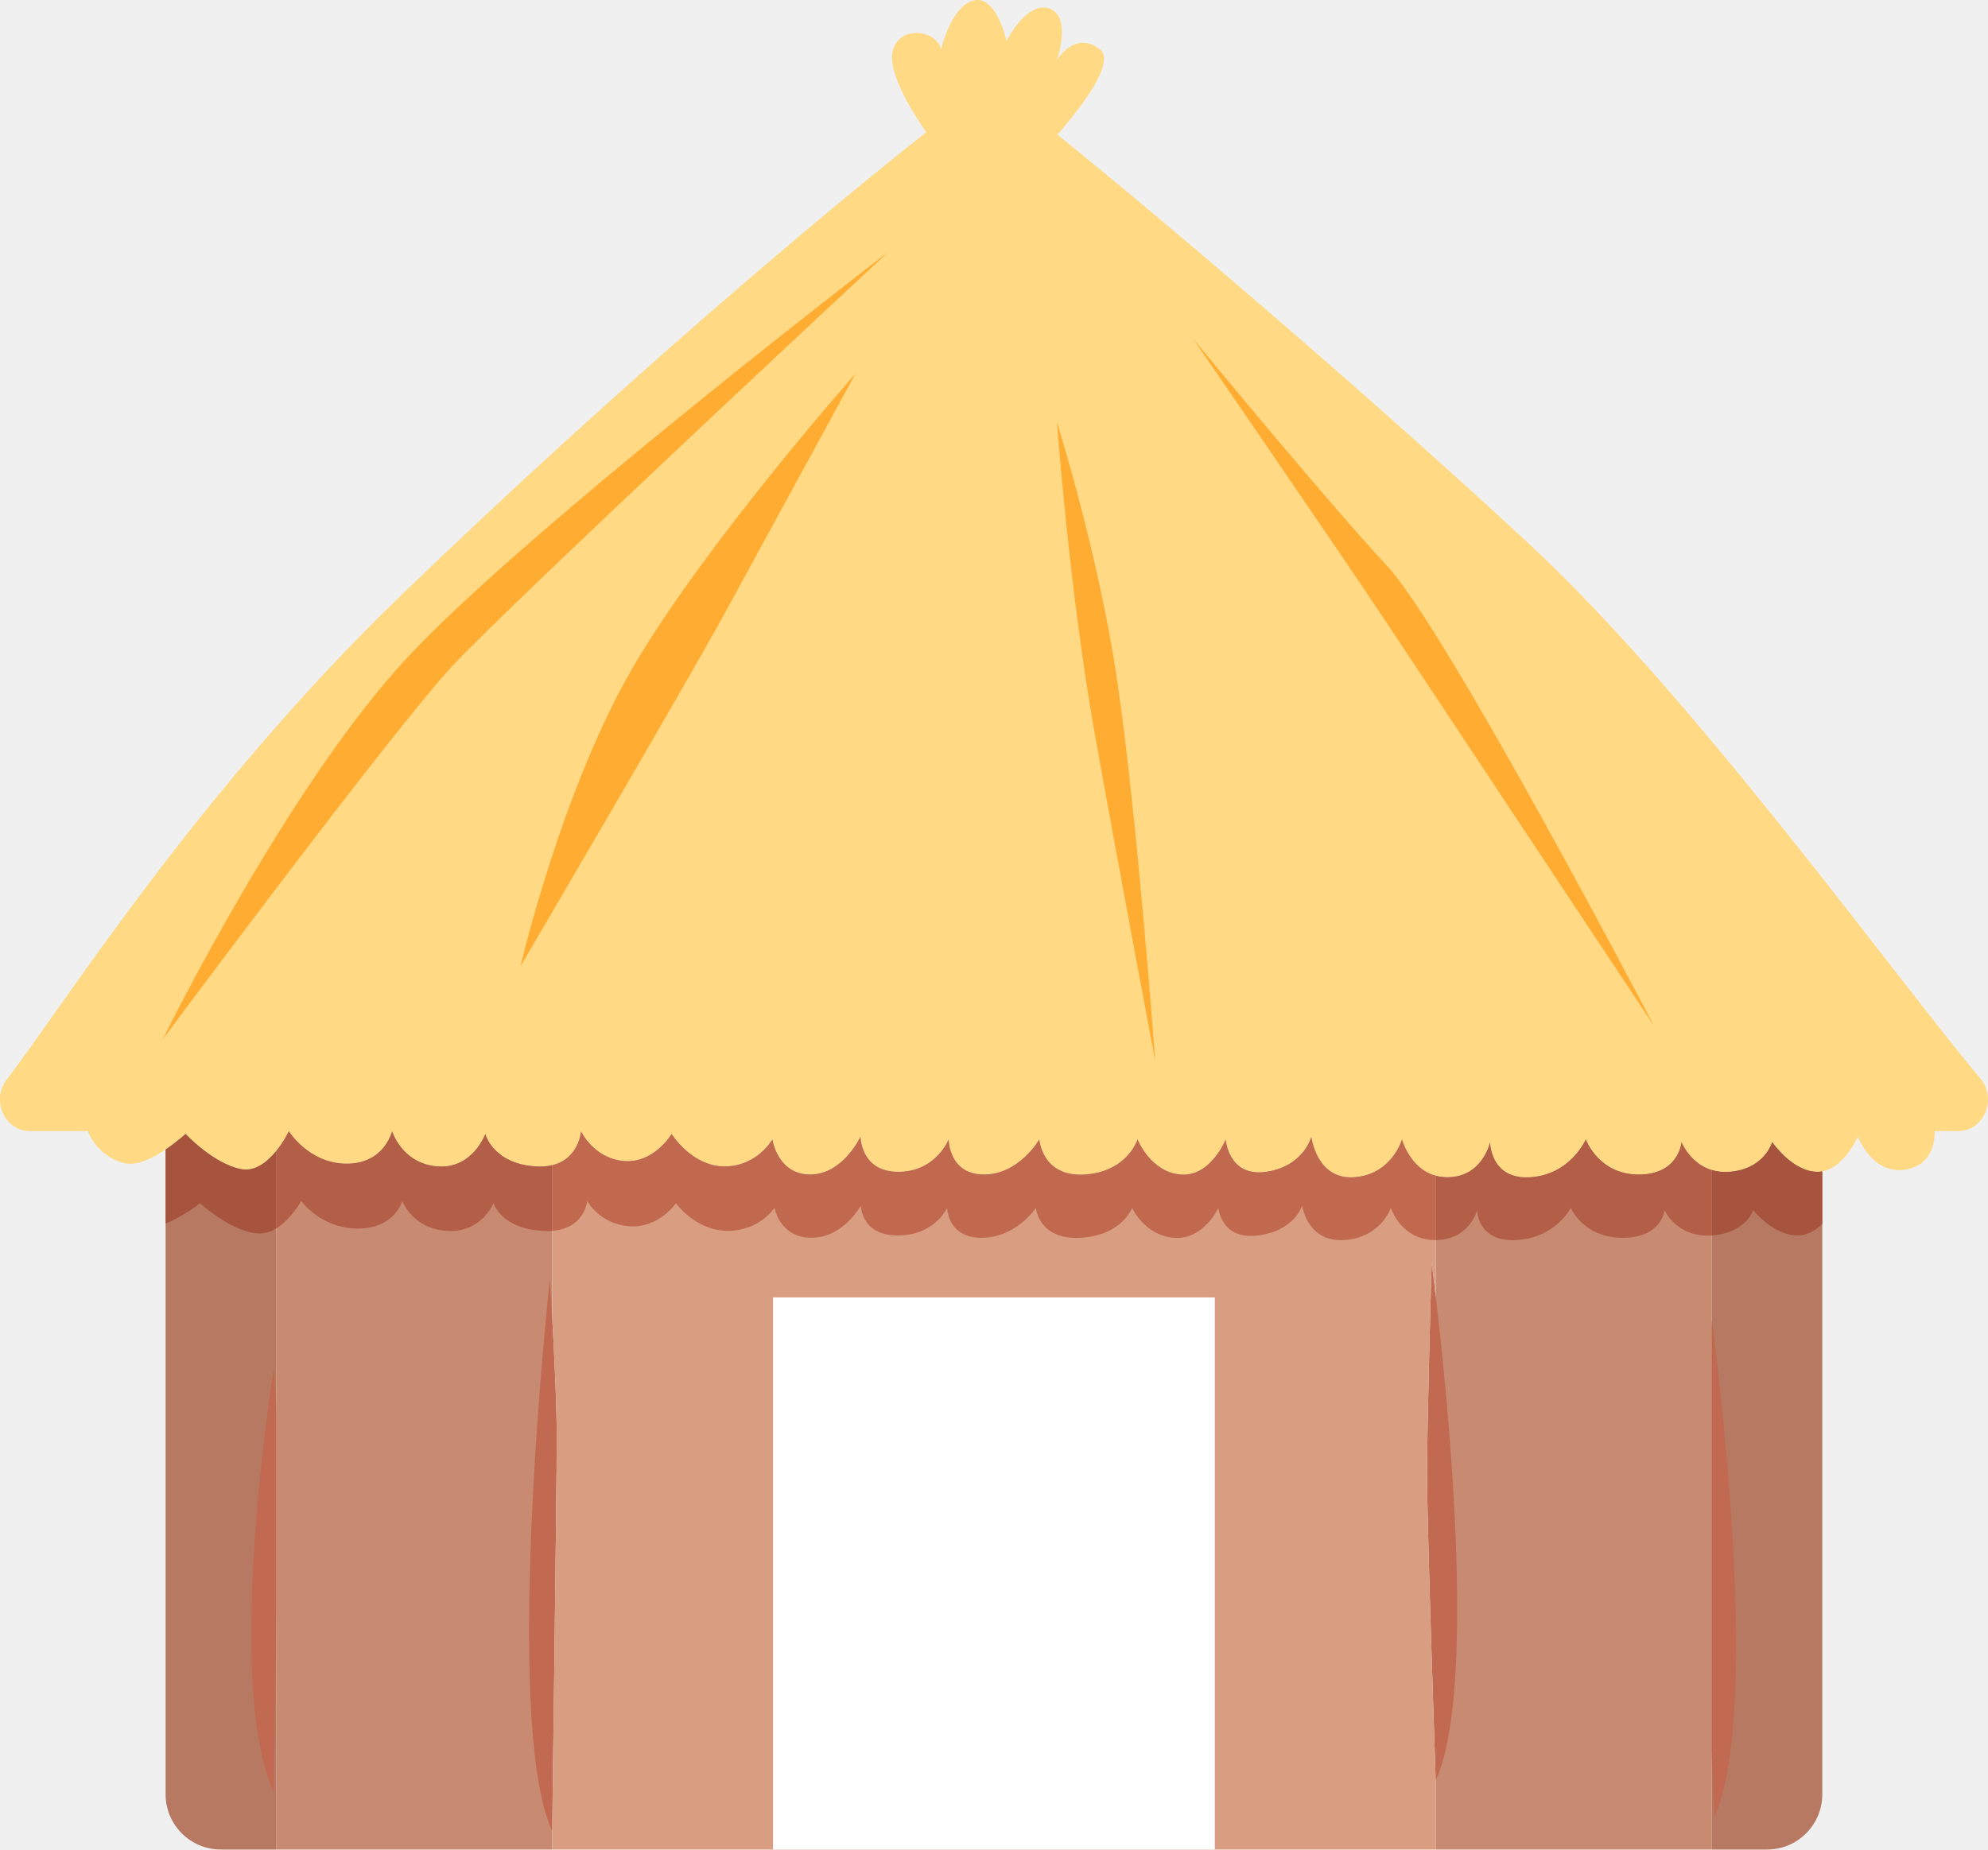
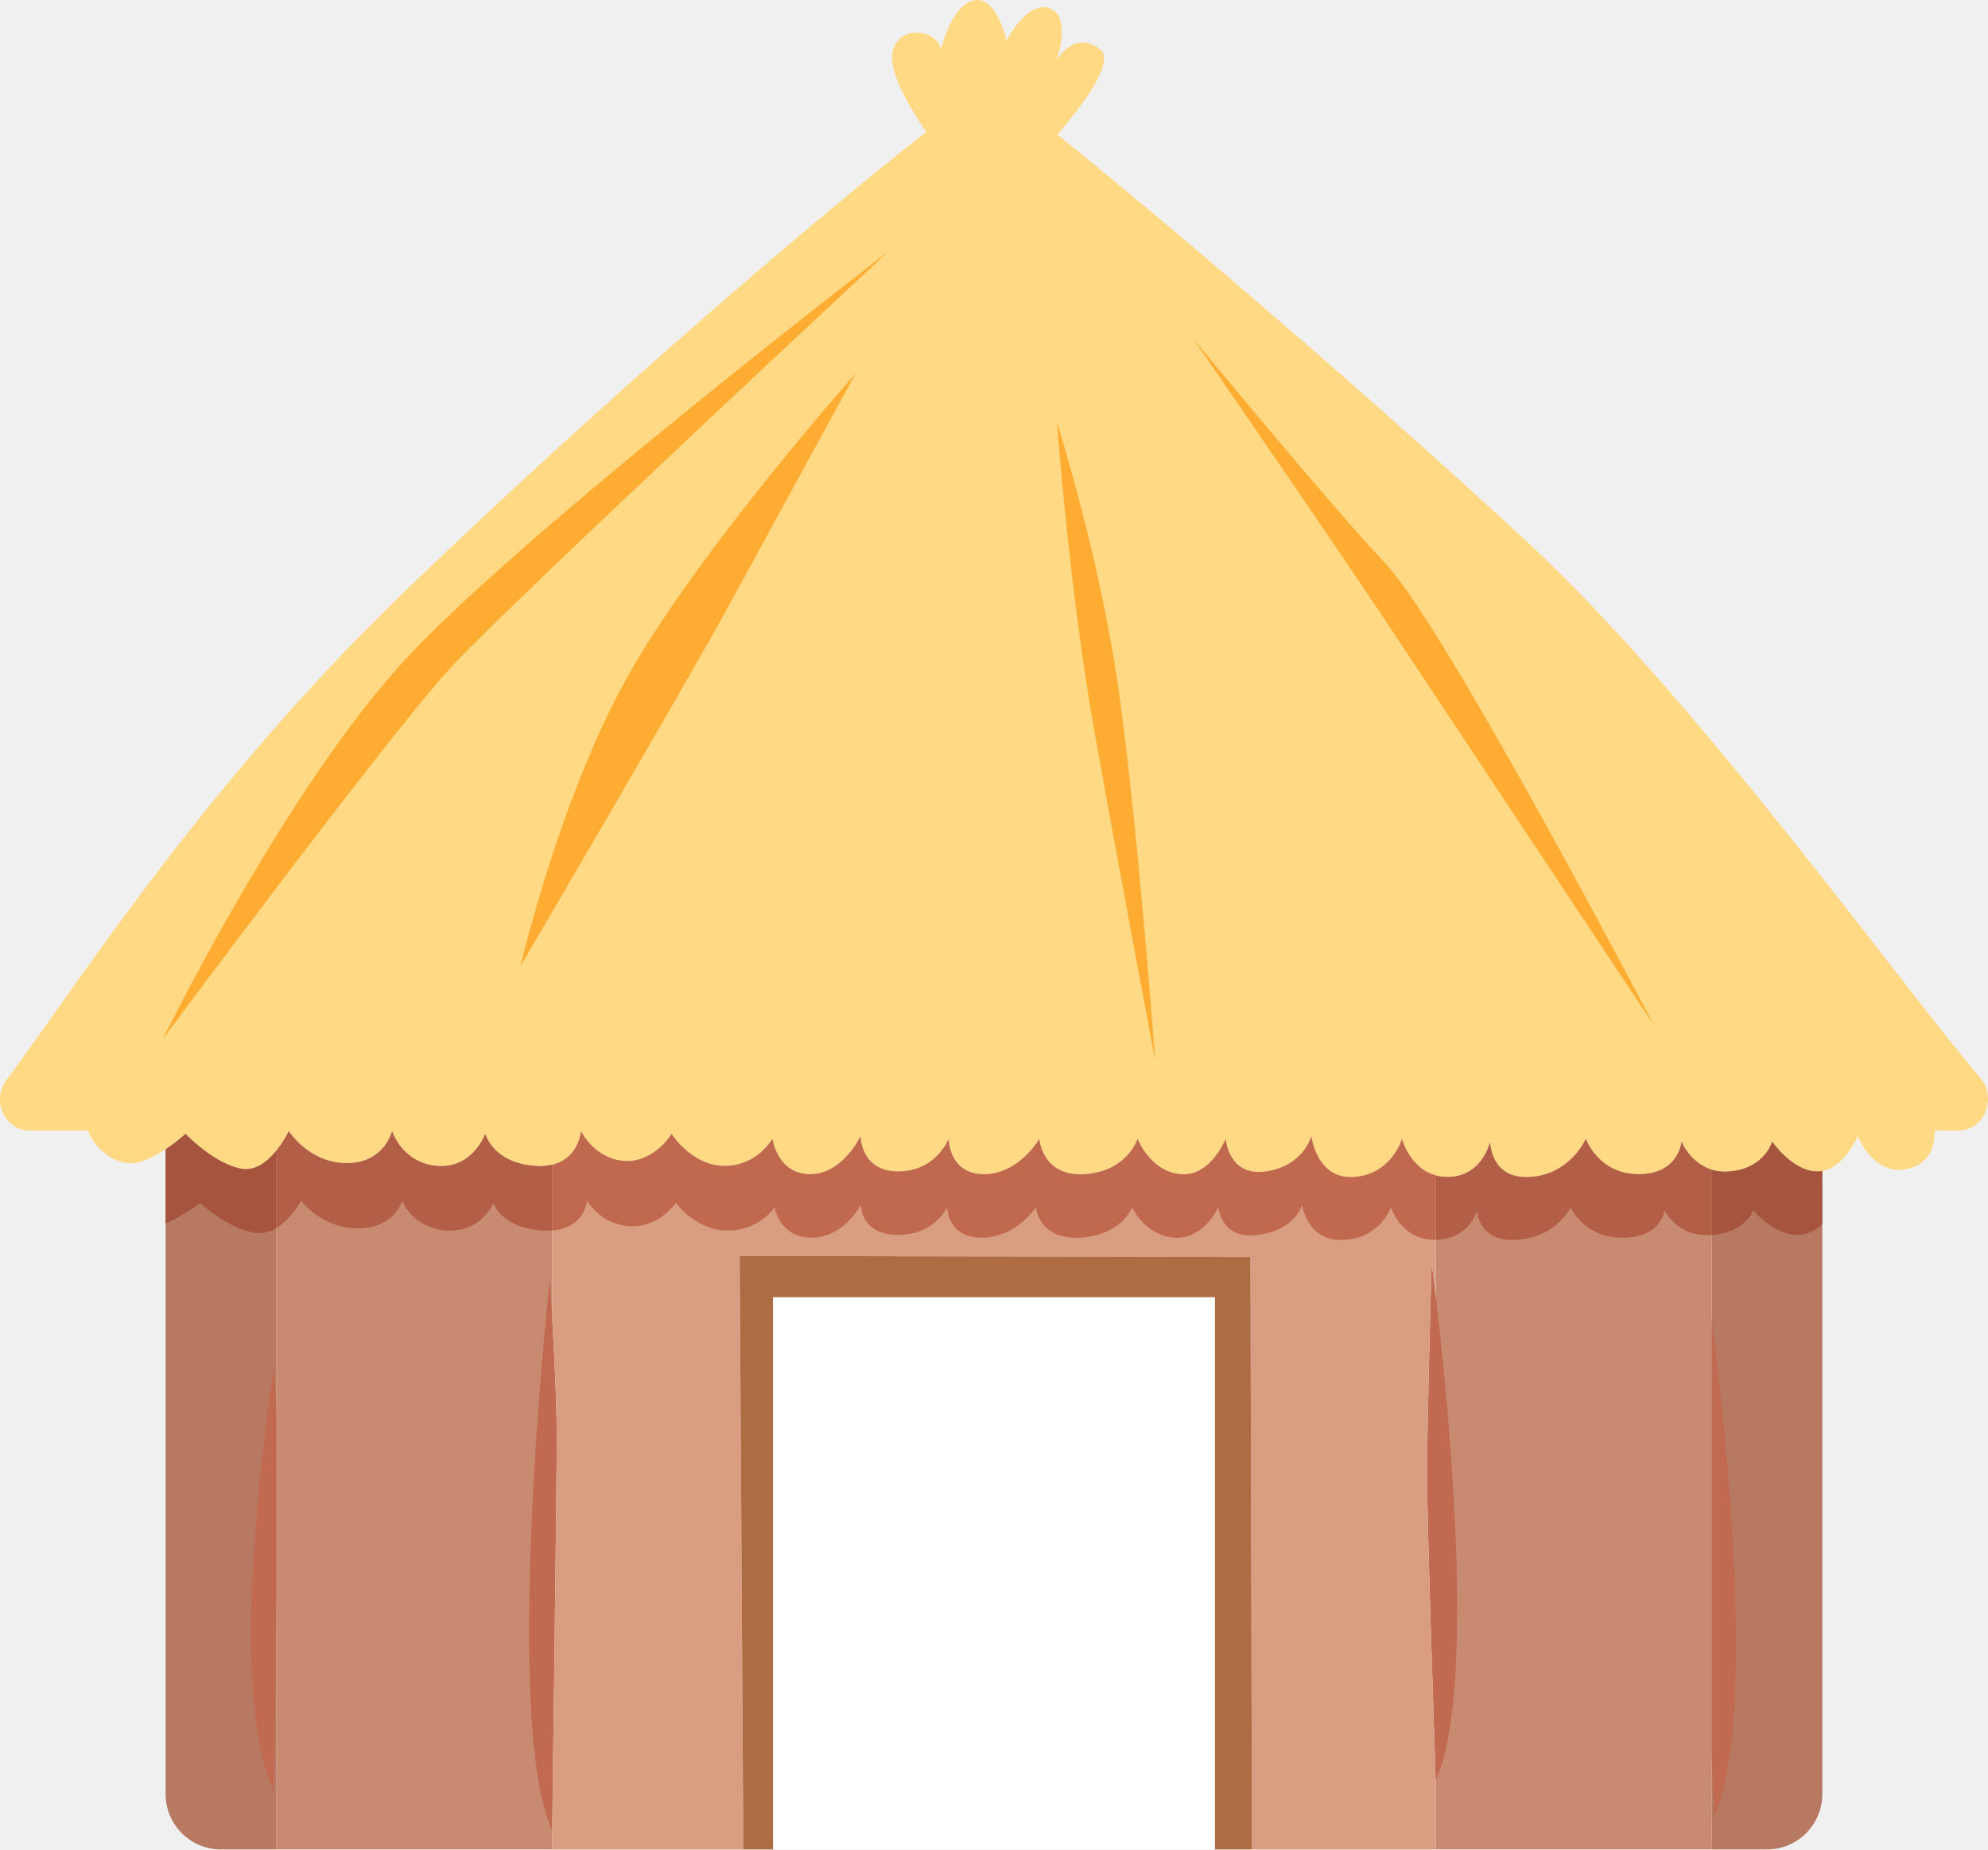
- <svg xmlns="http://www.w3.org/2000/svg" viewBox="0 0 36 33.5">
-   <path d="M4.999 33.5h-1a1 1 0 0 1-1-1V20.82c.206-.139.361-.282.361-.282s.502.539 1.003.637c.259.051.481-.134.636-.324V33.5Zm27 0h-1V21.192a.864.864 0 0 0 .318.032c.639-.049.775-.539.775-.539s.365.539.821.539a.491.491 0 0 0 .086-.008V32.5a1 1 0 0 1-1 1Z" fill="#b77961" />
-   <path d="M4.957 24.792s-.917 5.667 0 7.667c0 0 .083-4.792.083-5.792s-.083-1.875-.083-1.875Zm26.042-.875s.958 7 .042 9c0 0-.241-5.5-.241-6.5s.199-2.5.199-2.5Z" fill="#c16a51" />
-   <path d="M9.999 33.5h-5V20.851c.145-.178.231-.362.231-.362s.365.588 1.049.588c.684 0 .821-.588.821-.588s.182.588.821.637c.639.049.867-.588.867-.588s.137.539.912.588a1.03 1.03 0 0 0 .299-.022V33.5Zm21 0h-5V21.295a.815.815 0 0 0 .21.027c.639 0 .775-.637.775-.637s0 .686.73.637c.73-.049 1.003-.686 1.003-.686s.228.637.958.637.775-.588.775-.588.15.388.549.507V33.5Z" fill="#c88b72" />
-   <path d="M9.957 23.167s-.875 8 .042 10c0 0 .083-6.125.083-7.125s-.125-2.875-.125-2.875Zm15.968-.292s.991 7.375.074 9.375c0 0-.157-4.542-.157-5.542s.083-3.833.083-3.833Z" fill="#c16a51" />
-   <path fill="#D99E82" d="M9.999 33.167s.083-6.125.083-7.125c0-.611-.047-1.549-.083-2.186v-2.752c.489-.117.522-.615.522-.615s.228.49.775.539c.547.049.866-.49.866-.49s.365.588.958.588.867-.49.867-.49.091.637.684.637c.593 0 .912-.686.912-.686s0 .637.684.637.912-.588.912-.588 0 .637.639.637 1.003-.637 1.003-.637.046.686.821.637c.775-.049.958-.637.958-.637s.228.588.775.637c.547.049.821-.637.821-.637s.046.686.73.588c.684-.098.821-.637.821-.637s.091.784.775.735c.684-.049.866-.686.866-.686s.144.541.624.662l-.013-.003v2.176c-.044-.375-.074-.596-.074-.596s-.083 2.833-.083 3.833.157 5.542.157 5.542v1.25h-16v-.333ZM3.36 20.538s-.155.143-.361.282c.206-.139.361-.282.361-.282Zm6.628.569-.006.001.006-.001Zm20.462-.422s.11.283.39.44c-.281-.157-.39-.44-.39-.44Z" />
-   <path fill="#FFD983" d="M16.175.89c.148-.437.775-.343.867 0 0 0 .182-.784.593-.882.41-.098.593.735.593.735s.365-.735.775-.588c.41.147.137.931.137.931s.319-.539.775-.196c.295.222-.305 1.016-.767 1.55 1.867 1.501 5.566 4.652 8.521 7.392 3.041 2.821 6.631 7.847 8.193 9.703.309.367.063.951-.398.951h-.429c.001.243-.073.595-.48.689-.638.147-.912-.588-.912-.588s-.274.637-.73.637c-.456 0-.821-.539-.821-.539s-.136.49-.775.539c-.639.049-.867-.539-.867-.539s-.045.588-.775.588-.958-.637-.958-.637-.273.637-1.003.686c-.73.049-.73-.637-.73-.637s-.136.637-.775.637-.821-.686-.821-.686-.182.637-.866.686c-.684.049-.775-.735-.775-.735s-.137.539-.821.637c-.684.098-.73-.588-.73-.588s-.274.686-.821.637c-.547-.049-.775-.637-.775-.637s-.183.588-.958.637c-.775.049-.821-.637-.821-.637s-.364.637-1.003.637c-.639 0-.639-.637-.639-.637s-.228.588-.912.588-.684-.637-.684-.637-.319.686-.912.686-.684-.637-.684-.637-.274.49-.867.49-.958-.588-.958-.588-.319.539-.866.49c-.547-.049-.775-.539-.775-.539s-.046.686-.821.637c-.775-.049-.912-.588-.912-.588s-.228.637-.867.588c-.639-.049-.821-.637-.821-.637s-.137.588-.821.588c-.684 0-1.049-.588-1.049-.588s-.366.784-.867.686c-.501-.098-1.003-.637-1.003-.637s-.638.588-1.049.539c-.265-.032-.586-.246-.72-.591H.536c-.449 0-.7-.554-.416-.928 1.091-1.433 3.487-5.248 7.162-8.794 3.84-3.705 7.632-6.91 9.491-8.367-.284-.412-.724-1.135-.598-1.507Z" />
-   <path d="M3.36 20.538s.502.539 1.003.637c.259.051.481-.134.636-.324v1.4a.573.573 0 0 1-.393.085c-.491-.084-.982-.542-.982-.542s-.305.237-.625.37V20.82c.206-.139.361-.282.361-.282Zm27.639.654a.864.864 0 0 0 .318.032c.639-.049.775-.539.775-.539s.365.539.821.539a.491.491 0 0 0 .086-.008v.955c-.117.108-.262.206-.446.207-.447 0-.804-.458-.804-.458s-.133.412-.75.457v-1.185Z" fill="#a6543d" />
-   <path d="M9.999 21.104v1.19a1.349 1.349 0 0 1-.169.001c-.759-.042-.893-.5-.893-.5s-.223.542-.848.5c-.625-.042-.804-.542-.804-.542s-.134.5-.804.5-1.027-.5-1.027-.5-.178.332-.455.498v-1.4c.145-.178.231-.362.231-.362s.365.588 1.049.588c.684 0 .821-.588.821-.588s.182.588.821.637c.639.049.867-.588.867-.588s.137.539.912.588a1.04 1.04 0 0 0 .282-.018l.017-.004Zm16 .191.013.003c.06.015.126.024.197.024.639 0 .775-.637.775-.637s0 .686.73.637c.73-.049 1.003-.686 1.003-.686s.228.637.958.637.775-.588.775-.588.109.283.39.44a.76.76 0 0 0 .159.067v1.185l-.009.001c-.625.042-.848-.458-.848-.458s-.044.5-.759.5-.938-.542-.938-.542-.268.541-.982.583c-.714.041-.714-.542-.714-.542s-.133.537-.75.542v-1.166Z" fill="#b35e46" />
-   <path fill="#C1694F" d="M25.99 22.461c-.624 0-.803-.583-.803-.583s-.178.541-.848.583c-.67.042-.759-.625-.759-.625s-.133.459-.803.542c-.669.083-.714-.5-.714-.5s-.267.584-.803.542c-.536-.042-.759-.542-.759-.542s-.179.5-.938.542c-.759.041-.804-.542-.804-.542s-.357.542-.982.542-.625-.542-.625-.542-.223.5-.893.5-.67-.542-.67-.542-.313.583-.893.583c-.581 0-.67-.542-.67-.542s-.268.417-.848.417c-.581 0-.938-.5-.938-.5s-.312.459-.848.417c-.536-.041-.759-.458-.759-.458s-.037.494-.634.541v-1.19c.489-.117.522-.615.522-.615s.228.49.775.539c.547.049.866-.49.866-.49s.365.588.958.588.867-.49.867-.49.091.637.684.637c.593 0 .912-.686.912-.686s0 .637.684.637.912-.588.912-.588 0 .637.639.637 1.003-.637 1.003-.637.046.686.821.637c.775-.049.958-.637.958-.637s.228.588.775.637c.547.049.821-.637.821-.637s.046.686.73.588c.684-.098.821-.637.821-.637s.091.784.775.735c.684-.049.866-.686.866-.686s.142.534.614.66l-.003-.001v1.166h-.009Zm4.85-1.336c-.281-.157-.39-.44-.39-.44a.96.96 0 0 0 .39.44Z" />
-   <path fill="#fff" d="M13.999 23.5h8v10h-8v-10Z" data-player="true" />
-   <path fill="#FFAC33" d="M16.084 4.564s-6.522 4.997-8.711 7.349c-2.189 2.352-4.424 6.909-4.424 6.909s4.15-5.586 5.245-6.762c1.095-1.175 7.89-7.496 7.89-7.496Zm5.519 1.568s2.417 2.94 3.512 4.115c1.095 1.176 4.834 8.33 4.834 8.33s-3.512-5.293-4.743-7.154c-.897-1.355-3.603-5.291-3.603-5.291Zm-6.112.637S12.8 9.807 11.477 12.06c-1.304 2.225-2.051 5.44-2.051 5.44s2.957-5.034 3.74-6.468l2.325-4.263Zm3.649.882s.224 3.052.684 5.634c.41 2.303 1.095 5.929 1.095 5.929s-.319-4.362-.684-6.86c-.34-2.323-1.095-4.703-1.095-4.703Z" />
+ <svg xmlns="http://www.w3.org/2000/svg" viewBox="0 0 36 33.498">
+   <path fill="#b77961" d="M4.999 33.498h-1c-.552 0-1-.45-1-1v-11.68c.206-.14.361-.28.361-.28s.502.53 1.003.63c.259.05.481-.13.636-.32v12.65Zm27 0h-1v-12.31c.103.03.211.04.318.03.639-.05.775-.54.775-.54s.365.54.821.54c.029 0 .058 0 .086-.01v11.29c0 .55-.447 1-1 1Z" />
+   <path fill="#c16a51" d="M4.957 24.788s-.917 5.67 0 7.67c0 0 .083-4.8.083-5.8s-.083-1.87-.083-1.87Zm26.042-.88s.958 7 .042 9c0 0-.241-5.5-.241-6.5s.199-2.5.199-2.5Z" />
+   <path fill="#c88b72" d="M9.999 33.498h-5v-12.65c.145-.18.231-.36.231-.36s.365.58 1.049.58c.684 0 .821-.58.821-.58s.182.58.821.63c.639.05.867-.58.867-.58s.137.53.912.58c.1.01.201 0 .299-.02v12.4Zm21 0h-5v-12.21a.75.75 0 0 0 .21.03c.639 0 .775-.64.775-.64s0 .69.73.64c.73-.05 1.003-.69 1.003-.69s.228.64.958.64.775-.59.775-.59.15.39.549.51v12.31Z" />
+   <path fill="#c16a51" d="M9.957 23.158s-.875 8 .042 10c0 0 .083-6.12.083-7.12s-.125-2.88-.125-2.88Zm15.968-.29s.991 7.38.074 9.38c0 0-.157-4.54-.157-5.54s.083-3.84.083-3.84Z" />
+   <path fill="#D99E82" d="M9.999 33.158s.083-6.12.083-7.12c0-.61-.047-1.55-.083-2.19v-2.75c.489-.12.522-.61.522-.61s.228.49.775.54c.547.04.866-.49.866-.49s.365.58.958.58.867-.49.867-.49.091.64.684.64c.593 0 .912-.69.912-.69s0 .64.684.64.912-.59.912-.59 0 .64.639.64 1.003-.64 1.003-.64.046.69.821.64c.775-.05.958-.64.958-.64s.228.59.775.64c.547.05.821-.64.821-.64s.046.69.73.59c.684-.1.821-.64.821-.64s.091.79.775.74c.684-.05.866-.69.866-.69s.144.54.624.67l-.013-.01v2.18c-.044-.38-.074-.6-.074-.6s-.083 2.84-.083 3.84.157 5.54.157 5.54v1.25h-3.328l-.027-10.73-9.25-.02.067 10.75H9.999v-.34Zm20.451-12.48s.11.29.39.44c-.281-.15-.39-.44-.39-.44Z" />
+   <path d="m13.394 22.748 9.25.02.027 10.73h-.672v-10h-8v10h-.538l-.067-10.75Z" fill="#ad6c42" />
+   <path fill="#FFD983" d="M16.175.888c.148-.44.775-.35.867 0 0 0 .182-.79.593-.88.41-.1.593.73.593.73s.365-.73.775-.59c.41.15.137.93.137.93s.319-.54.775-.19c.295.22-.305 1.01-.767 1.55 1.867 1.5 5.566 4.65 8.521 7.39 3.041 2.82 6.631 7.85 8.193 9.7.309.37.063.95-.398.95h-.429c.001.25-.073.6-.48.69-.638.15-.912-.59-.912-.59s-.274.64-.73.64c-.456 0-.821-.54-.821-.54s-.136.49-.775.54c-.639.05-.867-.54-.867-.54s-.045.59-.775.59-.958-.64-.958-.64-.273.64-1.003.69c-.73.05-.73-.64-.73-.64s-.136.64-.775.64-.821-.69-.821-.69-.182.64-.866.69c-.684.05-.775-.74-.775-.74s-.137.54-.821.64c-.684.1-.73-.59-.73-.59s-.274.69-.821.64c-.547-.05-.775-.64-.775-.64s-.183.59-.958.64c-.775.05-.821-.64-.821-.64s-.364.64-1.003.64c-.639 0-.639-.64-.639-.64s-.228.59-.912.59-.684-.64-.684-.64-.319.69-.912.69-.684-.64-.684-.64-.274.49-.867.49-.958-.58-.958-.58-.319.53-.866.49c-.547-.05-.775-.54-.775-.54s-.046.68-.821.63c-.775-.05-.912-.58-.912-.58s-.228.63-.867.58c-.639-.05-.821-.63-.821-.63s-.137.58-.821.58c-.684 0-1.049-.58-1.049-.58s-.366.78-.867.68c-.501-.1-1.003-.63-1.003-.63s-.638.58-1.049.53c-.265-.03-.586-.24-.72-.59H.536c-.449 0-.7-.55-.416-.92 1.091-1.44 3.487-5.25 7.162-8.8 3.84-3.7 7.632-6.91 9.491-8.37-.284-.41-.724-1.13-.598-1.5Z" />
+   <path fill="#a6543d" d="M3.36 20.538s.502.53 1.003.63c.259.05.481-.13.636-.32v1.4a.598.598 0 0 1-.393.08c-.491-.08-.982-.54-.982-.54s-.305.24-.625.37v-1.34c.206-.14.361-.28.361-.28Zm27.639.65c.103.03.211.04.318.03.639-.05.775-.54.775-.54s.365.54.821.54c.029 0 .058 0 .086-.01v.96a.647.647 0 0 1-.446.2c-.447 0-.804-.45-.804-.45s-.133.41-.75.45v-1.18Z" />
+   <path fill="#b35e46" d="M9.999 21.098v1.19c-.056 0-.112.01-.169 0-.759-.04-.893-.5-.893-.5s-.223.54-.848.5c-.625-.04-.804-.54-.804-.54s-.134.5-.804.5-1.027-.5-1.027-.5-.178.33-.455.5v-1.4c.145-.18.231-.36.231-.36s.365.58 1.049.58c.684 0 .821-.58.821-.58s.182.58.821.63c.639.05.867-.58.867-.58s.137.53.912.58c.095.01.189 0 .282-.02h.017Zm16 .19.013.01c.06.01.126.02.197.02.639 0 .775-.64.775-.64s0 .69.73.64c.73-.05 1.003-.69 1.003-.69s.228.64.958.64.775-.59.775-.59a.917.917 0 0 0 .549.51v1.18h-.009c-.625.05-.848-.45-.848-.45s-.044.5-.759.5-.938-.55-.938-.55-.268.55-.982.59c-.714.04-.714-.54-.714-.54s-.133.53-.75.54v-1.17Z" />
+   <path fill="#C1694F" d="M25.99 22.458c-.624 0-.803-.59-.803-.59s-.178.55-.848.59c-.67.04-.759-.63-.759-.63s-.133.46-.803.54c-.669.09-.714-.5-.714-.5s-.267.59-.803.55c-.536-.05-.759-.55-.759-.55s-.179.5-.938.55c-.759.04-.804-.55-.804-.55s-.357.55-.982.55-.625-.55-.625-.55-.223.5-.893.5-.67-.54-.67-.54-.313.59-.893.59c-.581 0-.67-.55-.67-.55s-.268.42-.848.42c-.581 0-.938-.5-.938-.5s-.312.46-.848.42c-.536-.04-.759-.46-.759-.46s-.037.49-.634.54v-1.19c.489-.12.522-.61.522-.61s.228.49.775.54c.547.04.866-.49.866-.49s.365.58.958.58.867-.49.867-.49.091.64.684.64c.593 0 .912-.69.912-.69s0 .64.684.64.912-.59.912-.59 0 .64.639.64 1.003-.64 1.003-.64.046.69.821.64c.775-.05.958-.64.958-.64s.228.59.775.64c.547.05.821-.64.821-.64s.046.69.73.59c.684-.1.821-.64.821-.64s.091.79.775.74c.684-.05.866-.69.866-.69s.142.54.614.66h-.003v1.17h-.009Zm4.85-1.34c-.281-.15-.39-.44-.39-.44.081.18.217.34.39.44Z" />
+   <path fill="#fff" d="M13.999 23.498h8v10h-8v-10Z" data-player="true" />
+   <path fill="#FFAC33" d="M16.084 4.558s-6.522 5-8.711 7.35c-2.189 2.35-4.424 6.91-4.424 6.91s4.15-5.59 5.245-6.76c1.095-1.18 7.89-7.5 7.89-7.5Zm5.519 1.57s2.417 2.94 3.512 4.11c1.095 1.18 4.834 8.33 4.834 8.33s-3.512-5.29-4.743-7.15c-.897-1.36-3.603-5.29-3.603-5.29Zm-6.112.64s-2.691 3.03-4.014 5.29c-1.304 2.22-2.051 5.44-2.051 5.44s2.957-5.04 3.74-6.47l2.325-4.26Zm3.649.88s.224 3.05.684 5.63c.41 2.3 1.095 5.93 1.095 5.93s-.319-4.36-.684-6.86c-.34-2.32-1.095-4.7-1.095-4.7Z" />
</svg>
